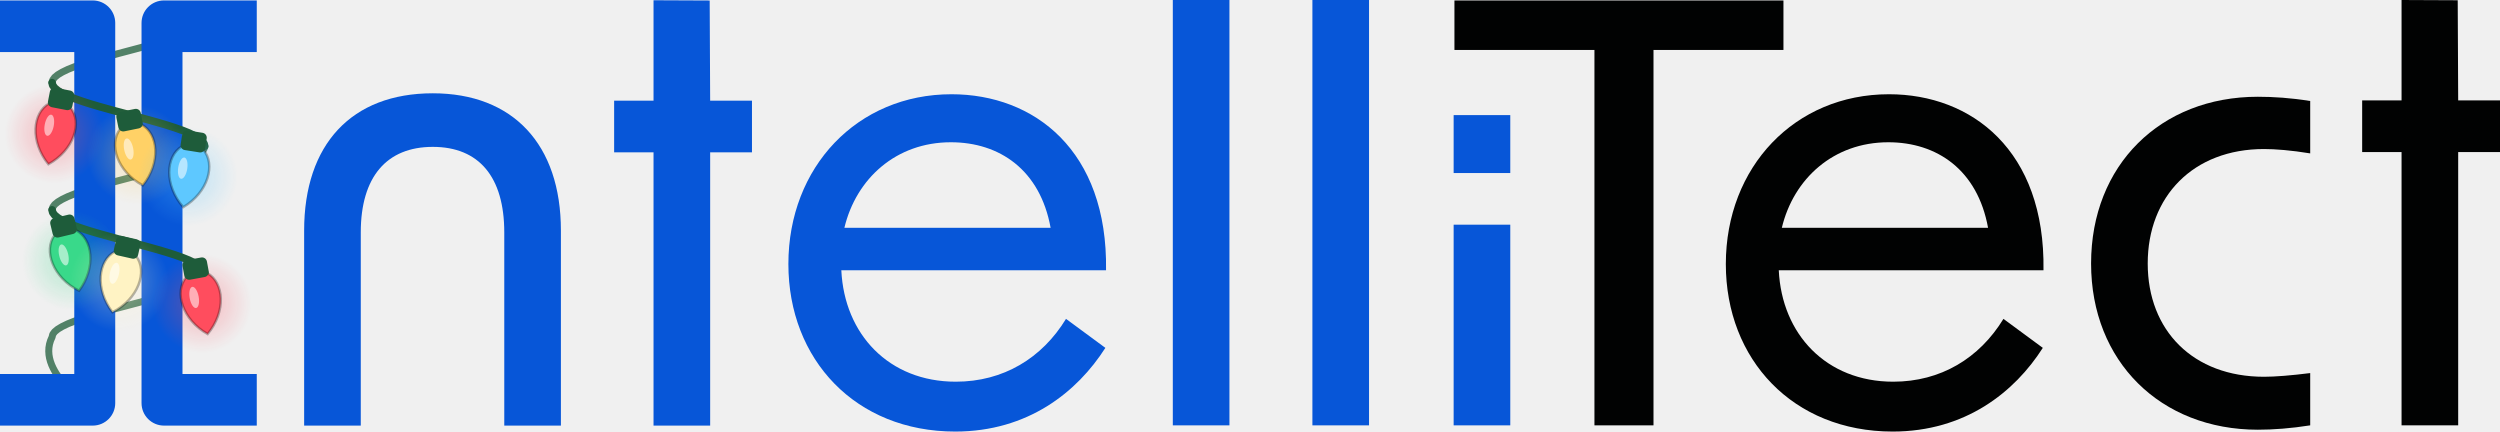
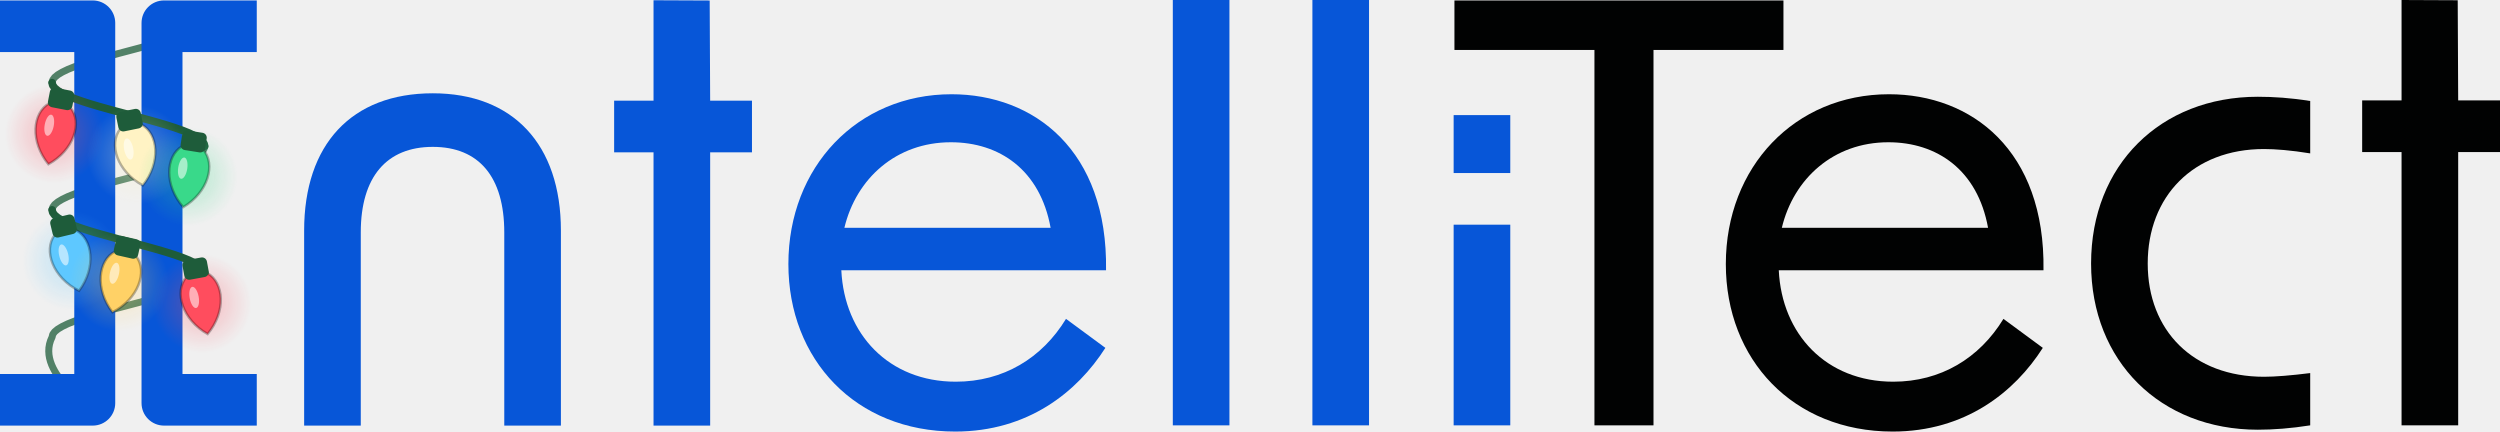
<svg xmlns="http://www.w3.org/2000/svg" width="786.23" height="135.72" viewBox="0 0 786.23 135.72" role="img" aria-label="IntelliTect, with Christmas lights">
  <defs>
-     <style>.xl-bulb{animation:xl-twinkle 2s ease-in-out infinite}.xl-glow{animation:xl-glow 2s ease-in-out infinite}@keyframes xl-twinkle{50%{opacity:.6}}@keyframes xl-glow{50%{opacity:.25}}@media (prefers-reduced-motion:reduce){.xl-bulb,.xl-glow{animation:none}}</style>
-     <radialGradient id="xl-glow-red">
-       <stop offset="0" stop-color="#ff4d5e" stop-opacity=".35" />
-       <stop offset="1" stop-color="#ff4d5e" stop-opacity="0" />
+     <style>.xl-bulb{animation:xl-twinkle 2s ease-in-out infinite}.xl-glow{animation:xl-glow 2s ease-in-out infinite}.xl-hue{animation:xl-hue 8s linear infinite}@keyframes xl-twinkle{50%{opacity:.6}}@keyframes xl-glow{50%{opacity:.25}}@keyframes xl-hue{0%,15%{fill:#ff4d5e}20%,35%{fill:#ffd166}40%,55%{fill:#5ec8ff}60%,75%{fill:#39d98a}80%,95%{fill:#fff3c4}100%{fill:#ff4d5e}}@media (prefers-reduced-motion:reduce){.xl-bulb,.xl-glow,.xl-hue{animation:none}}</style>
+     <radialGradient id="xl-fade-g">
+       <stop offset="0" stop-color="#fff" />
+       <stop offset="1" stop-color="#000" />
    </radialGradient>
-     <radialGradient id="xl-glow-gold">
-       <stop offset="0" stop-color="#ffd166" stop-opacity=".35" />
-       <stop offset="1" stop-color="#ffd166" stop-opacity="0" />
-     </radialGradient>
-     <radialGradient id="xl-glow-blue">
-       <stop offset="0" stop-color="#5ec8ff" stop-opacity=".35" />
-       <stop offset="1" stop-color="#5ec8ff" stop-opacity="0" />
-     </radialGradient>
-     <radialGradient id="xl-glow-green">
-       <stop offset="0" stop-color="#39d98a" stop-opacity=".35" />
-       <stop offset="1" stop-color="#39d98a" stop-opacity="0" />
-     </radialGradient>
-     <radialGradient id="xl-glow-white">
-       <stop offset="0" stop-color="#fff3c4" stop-opacity=".35" />
-       <stop offset="1" stop-color="#fff3c4" stop-opacity="0" />
-     </radialGradient>
+     <mask id="xl-fade" maskUnits="userSpaceOnUse" x="-12" y="-2" width="24" height="24">
+       <circle cy="10" r="12" fill="url(#xl-fade-g)" />
+     </mask>
  </defs>
  <g id="lights-back" fill="none" stroke="#1e5c3a" stroke-width="2.2" stroke-linecap="round" stroke-linejoin="round" opacity=".75">
    <path d="M64.38,6.00 L64.17,6.83 L63.56,7.67 L62.55,8.50 L61.16,9.33 L59.42,10.17 L57.35,11.00 L54.99,11.83 L52.38,12.67 L49.56,13.50 L46.59,14.33 L43.51,15.17 L40.38,16.00 L37.24,16.83 L34.16,17.67 L31.19,18.50 L28.38,19.33 L25.76,20.17 L23.40,21.00 L21.33,21.83 L19.59,22.67 L18.20,23.50 L17.19,24.33 L16.58,25.17 L16.38,26.00 M64.38,46.00 L64.17,46.83 L63.56,47.67 L62.55,48.50 L61.16,49.33 L59.42,50.17 L57.35,51.00 L54.99,51.83 L52.38,52.67 L49.56,53.50 L46.59,54.33 L43.51,55.17 L40.38,56.00 L37.24,56.83 L34.16,57.67 L31.19,58.50 L28.38,59.33 L25.76,60.17 L23.40,61.00 L21.33,61.83 L19.59,62.67 L18.20,63.50 L17.19,64.33 L16.58,65.17 L16.38,66.00 M64.38,86.00 L64.17,86.83 L63.56,87.67 L62.55,88.50 L61.16,89.33 L59.42,90.17 L57.35,91.00 L54.99,91.83 L52.37,92.67 L49.56,93.50 L46.59,94.33 L43.51,95.17 L40.38,96.00 L37.24,96.83 L34.16,97.67 L31.19,98.50 L28.38,99.33 L25.76,100.17 L23.40,101.00 L21.33,101.83 L19.59,102.67 L18.20,103.50 L17.19,104.33 L16.58,105.17 L16.38,106.00 M16.38,106.00 C13.38,112.00 17.38,118.00 21.38,122.00" />
  </g>
  <g id="intelli" fill="#0756d8">
    <path d="M0,.14h29.16c3.91,0,7.08,3.17,7.08,7.08v119.55c0,3.91-3.17,7.08-7.08,7.08H0v-16.24h23.36V16.37H0V.14Z" />
    <path d="M80.75,133.85h-29.16c-3.91,0-7.08-3.17-7.08-7.08V7.22c0-3.91,3.17-7.08,7.08-7.08h29.16v16.23h-23.36v101.24h23.36V133.85Z" />
    <path d="M136.11,29.34c25.19,0,40.29,16.04,40.29,43.17v61.34h-17.81v-60.76c0-17.45-7.96-26.9-22.48-26.9s-22.65,9.45-22.65,26.9v60.76h-17.81v-61.34C95.65,45.38,110.58,29.34,136.11,29.34Z" />
    <path d="M205.53,47.91h-12.39v-16.26h12.39V.08l17.66.08.15,31.49h13.15v16.26h-13.15v85.94h-17.81V47.91Z" />
    <path d="M247.94,83.05c0-30.56,21.69-53.41,51.3-53.41,25.95,0,49.18,17.61,48.6,55.36h-83.25c.96,20.11,14.92,35.04,36,35.04,14.92,0,27.11-7.38,34.66-19.76l12.38,9.12c-8.89,13.93-24.39,26.32-47.22,26.32C269.05,135.72,247.94,113.07,247.94,83.05ZM330.41,71.65c-3.3-18.22-16.07-26.91-31.37-26.91-17.23,0-29.79,11.43-33.49,26.91H330.41Z" />
    <path d="M368.84,0h17.81v133.77h-17.81V0Z" />
    <path d="M412.74,0h17.81v133.77h-17.81V0Z" />
    <path d="M457.16,36.2h17.81v18.22h-17.81V36.2ZM457.16,70.66h17.81v63.11h-17.81V70.66Z" />
  </g>
  <g id="lights">
    <path d="M16.38,26.00 L16.58,26.83 L17.19,27.67 L18.20,28.50 L19.59,29.33 L21.33,30.17 L23.40,31.00 L25.76,31.83 L28.38,32.67 L31.19,33.50 L34.16,34.33 L37.24,35.17 L40.38,36.00 L43.51,36.83 L46.59,37.67 L49.56,38.50 L52.38,39.33 L54.99,40.17 L57.35,41.00 L59.42,41.83 L61.16,42.67 L62.55,43.50 L63.56,44.33 L64.17,45.17 L64.38,46.00 M16.38,66.00 L16.58,66.83 L17.19,67.67 L18.20,68.50 L19.59,69.33 L21.33,70.17 L23.40,71.00 L25.76,71.83 L28.37,72.67 L31.19,73.50 L34.16,74.33 L37.24,75.17 L40.37,76.00 L43.51,76.83 L46.59,77.67 L49.56,78.50 L52.37,79.33 L54.99,80.17 L57.35,81.00 L59.42,81.83 L61.16,82.67 L62.55,83.50 L63.56,84.33 L64.17,85.17 L64.38,86.00" fill="none" stroke="#1e5c3a" stroke-width="2.4" stroke-linecap="round" stroke-linejoin="round" />
    <g transform="translate(19.56,29.32) rotate(11.0) scale(1.3)">
-       <circle class="xl-glow" cy="10" r="12" fill="url(#xl-glow-red)" style="animation-duration:1.85s;animation-delay:-2.58s" />
+       <g class="xl-glow" style="animation-duration:1.85s;animation-delay:-2.58s">
+         <circle class="xl-hue" cy="10" r="12" fill="#ff4d5e" fill-opacity=".35" mask="url(#xl-fade)" style="animation-delay:-0.00s" />
+       </g>
      <g class="xl-bulb" style="animation-duration:1.85s;animation-delay:-2.58s">
-         <path d="M-2.6,3 C-6.2,6 -5.4,13 0,17.5 C5.4,13 6.2,6 2.6,3 Z" fill="#ff4d5e" stroke="rgba(0,0,0,.28)" stroke-width=".6" />
+         <path class="xl-hue" d="M-2.6,3 C-6.2,6 -5.4,13 0,17.5 C5.4,13 6.2,6 2.6,3 Z" fill="#ff4d5e" style="animation-delay:-0.00s" stroke="rgba(0,0,0,.28)" stroke-width=".6" />
        <ellipse cx="-1.6" cy="8.2" rx="1.1" ry="2.6" fill="#fff" opacity=".55" />
      </g>
      <rect x="-3" y="-1" width="6" height="4.8" rx="1.2" fill="#1e5c3a" />
    </g>
    <g transform="translate(40.38,36.00) rotate(-11.5) scale(1.3)">
-       <circle class="xl-glow" cy="10" r="12" fill="url(#xl-glow-gold)" style="animation-duration:1.86s;animation-delay:-0.01s" />
+       <g class="xl-glow" style="animation-duration:1.86s;animation-delay:-0.01s">
+         <circle class="xl-hue" cy="10" r="12" fill="#fff3c4" fill-opacity=".35" mask="url(#xl-fade)" style="animation-delay:-6.40s" />
+       </g>
      <g class="xl-bulb" style="animation-duration:1.86s;animation-delay:-0.01s">
-         <path d="M-2.6,3 C-6.2,6 -5.4,13 0,17.5 C5.4,13 6.2,6 2.6,3 Z" fill="#ffd166" stroke="rgba(0,0,0,.28)" stroke-width=".6" />
+         <path class="xl-hue" d="M-2.6,3 C-6.2,6 -5.4,13 0,17.5 C5.4,13 6.2,6 2.6,3 Z" fill="#fff3c4" style="animation-delay:-6.40s" stroke="rgba(0,0,0,.28)" stroke-width=".6" />
        <ellipse cx="-1.6" cy="8.2" rx="1.1" ry="2.6" fill="#fff" opacity=".55" />
      </g>
      <rect x="-3" y="-1" width="6" height="4.8" rx="1.2" fill="#1e5c3a" />
    </g>
    <g transform="translate(61.19,42.68) rotate(9.0) scale(1.3)">
-       <circle class="xl-glow" cy="10" r="12" fill="url(#xl-glow-blue)" style="animation-duration:1.85s;animation-delay:-1.12s" />
+       <g class="xl-glow" style="animation-duration:1.85s;animation-delay:-1.12s">
+         <circle class="xl-hue" cy="10" r="12" fill="#39d98a" fill-opacity=".35" mask="url(#xl-fade)" style="animation-delay:-4.80s" />
+       </g>
      <g class="xl-bulb" style="animation-duration:1.85s;animation-delay:-1.12s">
-         <path d="M-2.6,3 C-6.2,6 -5.4,13 0,17.5 C5.4,13 6.2,6 2.6,3 Z" fill="#5ec8ff" stroke="rgba(0,0,0,.28)" stroke-width=".6" />
+         <path class="xl-hue" d="M-2.6,3 C-6.2,6 -5.4,13 0,17.5 C5.4,13 6.2,6 2.6,3 Z" fill="#39d98a" style="animation-delay:-4.80s" stroke="rgba(0,0,0,.28)" stroke-width=".6" />
        <ellipse cx="-1.6" cy="8.2" rx="1.1" ry="2.6" fill="#fff" opacity=".55" />
      </g>
      <rect x="-3" y="-1" width="6" height="4.8" rx="1.2" fill="#1e5c3a" />
    </g>
    <g transform="translate(19.56,69.32) rotate(-13.5) scale(1.3)">
-       <circle class="xl-glow" cy="10" r="12" fill="url(#xl-glow-green)" style="animation-duration:2.29s;animation-delay:-1.16s" />
+       <g class="xl-glow" style="animation-duration:2.29s;animation-delay:-1.16s">
+         <circle class="xl-hue" cy="10" r="12" fill="#5ec8ff" fill-opacity=".35" mask="url(#xl-fade)" style="animation-delay:-3.20s" />
+       </g>
      <g class="xl-bulb" style="animation-duration:2.29s;animation-delay:-1.16s">
-         <path d="M-2.6,3 C-6.2,6 -5.4,13 0,17.5 C5.4,13 6.2,6 2.6,3 Z" fill="#39d98a" stroke="rgba(0,0,0,.28)" stroke-width=".6" />
+         <path class="xl-hue" d="M-2.6,3 C-6.2,6 -5.4,13 0,17.5 C5.4,13 6.2,6 2.6,3 Z" fill="#5ec8ff" style="animation-delay:-3.20s" stroke="rgba(0,0,0,.28)" stroke-width=".6" />
        <ellipse cx="-1.6" cy="8.2" rx="1.1" ry="2.6" fill="#fff" opacity=".55" />
      </g>
      <rect x="-3" y="-1" width="6" height="4.8" rx="1.2" fill="#1e5c3a" />
    </g>
    <g transform="translate(40.37,76.00) rotate(12.7) scale(1.3)">
-       <circle class="xl-glow" cy="10" r="12" fill="url(#xl-glow-white)" style="animation-duration:1.49s;animation-delay:-2.47s" />
+       <g class="xl-glow" style="animation-duration:1.49s;animation-delay:-2.47s">
+         <circle class="xl-hue" cy="10" r="12" fill="#ffd166" fill-opacity=".35" mask="url(#xl-fade)" style="animation-delay:-1.60s" />
+       </g>
      <g class="xl-bulb" style="animation-duration:1.49s;animation-delay:-2.47s">
-         <path d="M-2.6,3 C-6.2,6 -5.4,13 0,17.5 C5.4,13 6.2,6 2.6,3 Z" fill="#fff3c4" stroke="rgba(0,0,0,.28)" stroke-width=".6" />
+         <path class="xl-hue" d="M-2.6,3 C-6.2,6 -5.4,13 0,17.5 C5.4,13 6.2,6 2.6,3 Z" fill="#ffd166" style="animation-delay:-1.60s" stroke="rgba(0,0,0,.28)" stroke-width=".6" />
        <ellipse cx="-1.6" cy="8.2" rx="1.1" ry="2.6" fill="#fff" opacity=".55" />
      </g>
      <rect x="-3" y="-1" width="6" height="4.8" rx="1.2" fill="#1e5c3a" />
    </g>
    <g transform="translate(61.19,82.68) rotate(-10.4) scale(1.3)">
-       <circle class="xl-glow" cy="10" r="12" fill="url(#xl-glow-red)" style="animation-duration:2.38s;animation-delay:-2.23s" />
+       <g class="xl-glow" style="animation-duration:2.38s;animation-delay:-2.23s">
+         <circle class="xl-hue" cy="10" r="12" fill="#ff4d5e" fill-opacity=".35" mask="url(#xl-fade)" style="animation-delay:-0.00s" />
+       </g>
      <g class="xl-bulb" style="animation-duration:2.38s;animation-delay:-2.23s">
-         <path d="M-2.6,3 C-6.2,6 -5.4,13 0,17.5 C5.4,13 6.2,6 2.6,3 Z" fill="#ff4d5e" stroke="rgba(0,0,0,.28)" stroke-width=".6" />
+         <path class="xl-hue" d="M-2.6,3 C-6.2,6 -5.4,13 0,17.5 C5.4,13 6.2,6 2.6,3 Z" fill="#ff4d5e" style="animation-delay:-0.00s" stroke="rgba(0,0,0,.28)" stroke-width=".6" />
        <ellipse cx="-1.6" cy="8.2" rx="1.1" ry="2.6" fill="#fff" opacity=".55" />
      </g>
      <rect x="-3" y="-1" width="6" height="4.8" rx="1.2" fill="#1e5c3a" />
    </g>
  </g>
  <g id="tect" fill="#010202">
    <path d="M755.27,47.83h-12.39v-16.26h12.39V0l17.66.08.15,31.49h13.15v16.26h-13.15v85.94h-17.81V47.83Z" />
    <path d="M542.76,83.05c0-30.56,21.69-53.41,51.31-53.41,25.94,0,49.17,17.61,48.59,55.36h-83.25c.96,20.11,14.92,35.04,36,35.04,14.92,0,27.11-7.38,34.66-19.76l12.38,9.12c-8.89,13.93-24.39,26.32-47.22,26.32C563.87,135.72,542.76,113.07,542.76,83.05ZM625.23,71.65c-3.3-18.22-16.07-26.91-31.37-26.91-17.22,0-29.79,11.43-33.49,26.91H625.23Z" />
    <path d="M657.63,82.87c0-30.96,21.84-52.44,52.44-52.44,4.84,0,10.44.35,16.47,1.34v16.47c-6.03-.99-11.04-1.37-14.52-1.37-22.29,0-36.58,14.9-36.58,36s14.29,35.62,36.58,35.62c3.47,0,8.49-.4,14.52-1.16v16.44c-6.03.96-11.63,1.37-16.47,1.37C679.47,135.14,657.63,113.65,657.63,82.87Z" />
    <path d="M501.44,15.71h-44.03V.15h103.47v15.56h-40.87v118.06h-18.57V15.71H501.44Z" />
  </g>
</svg>
